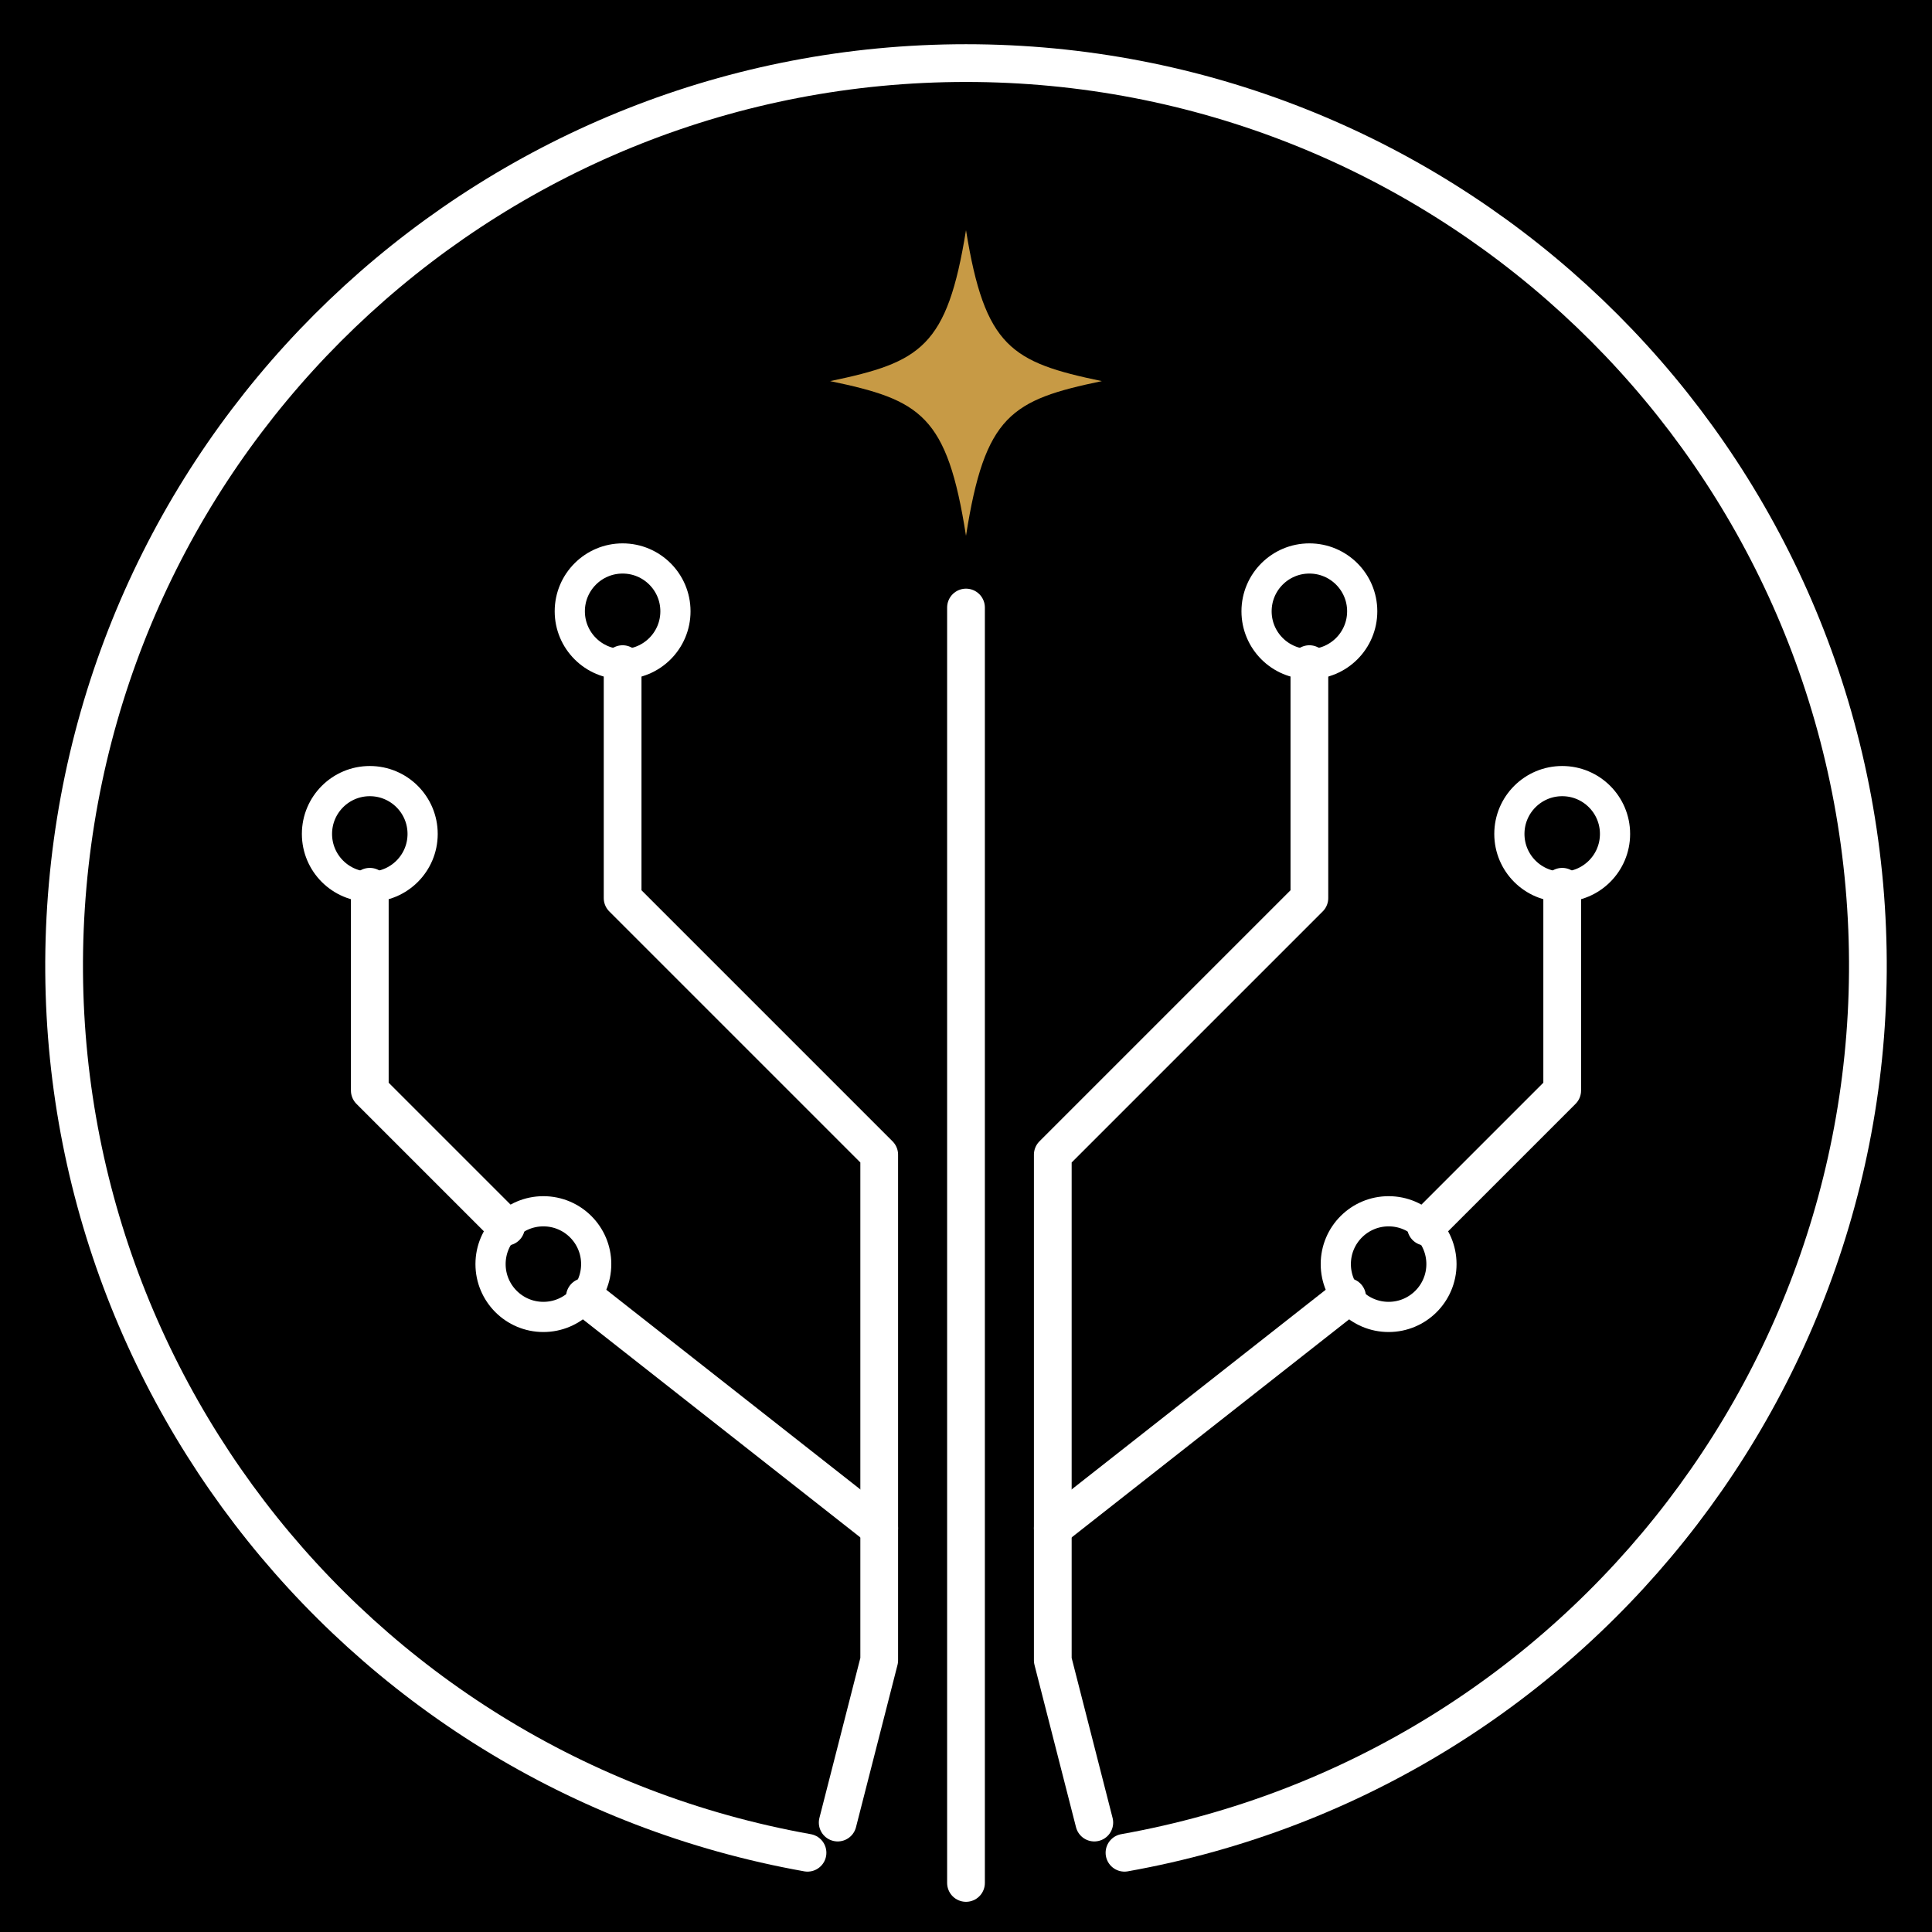
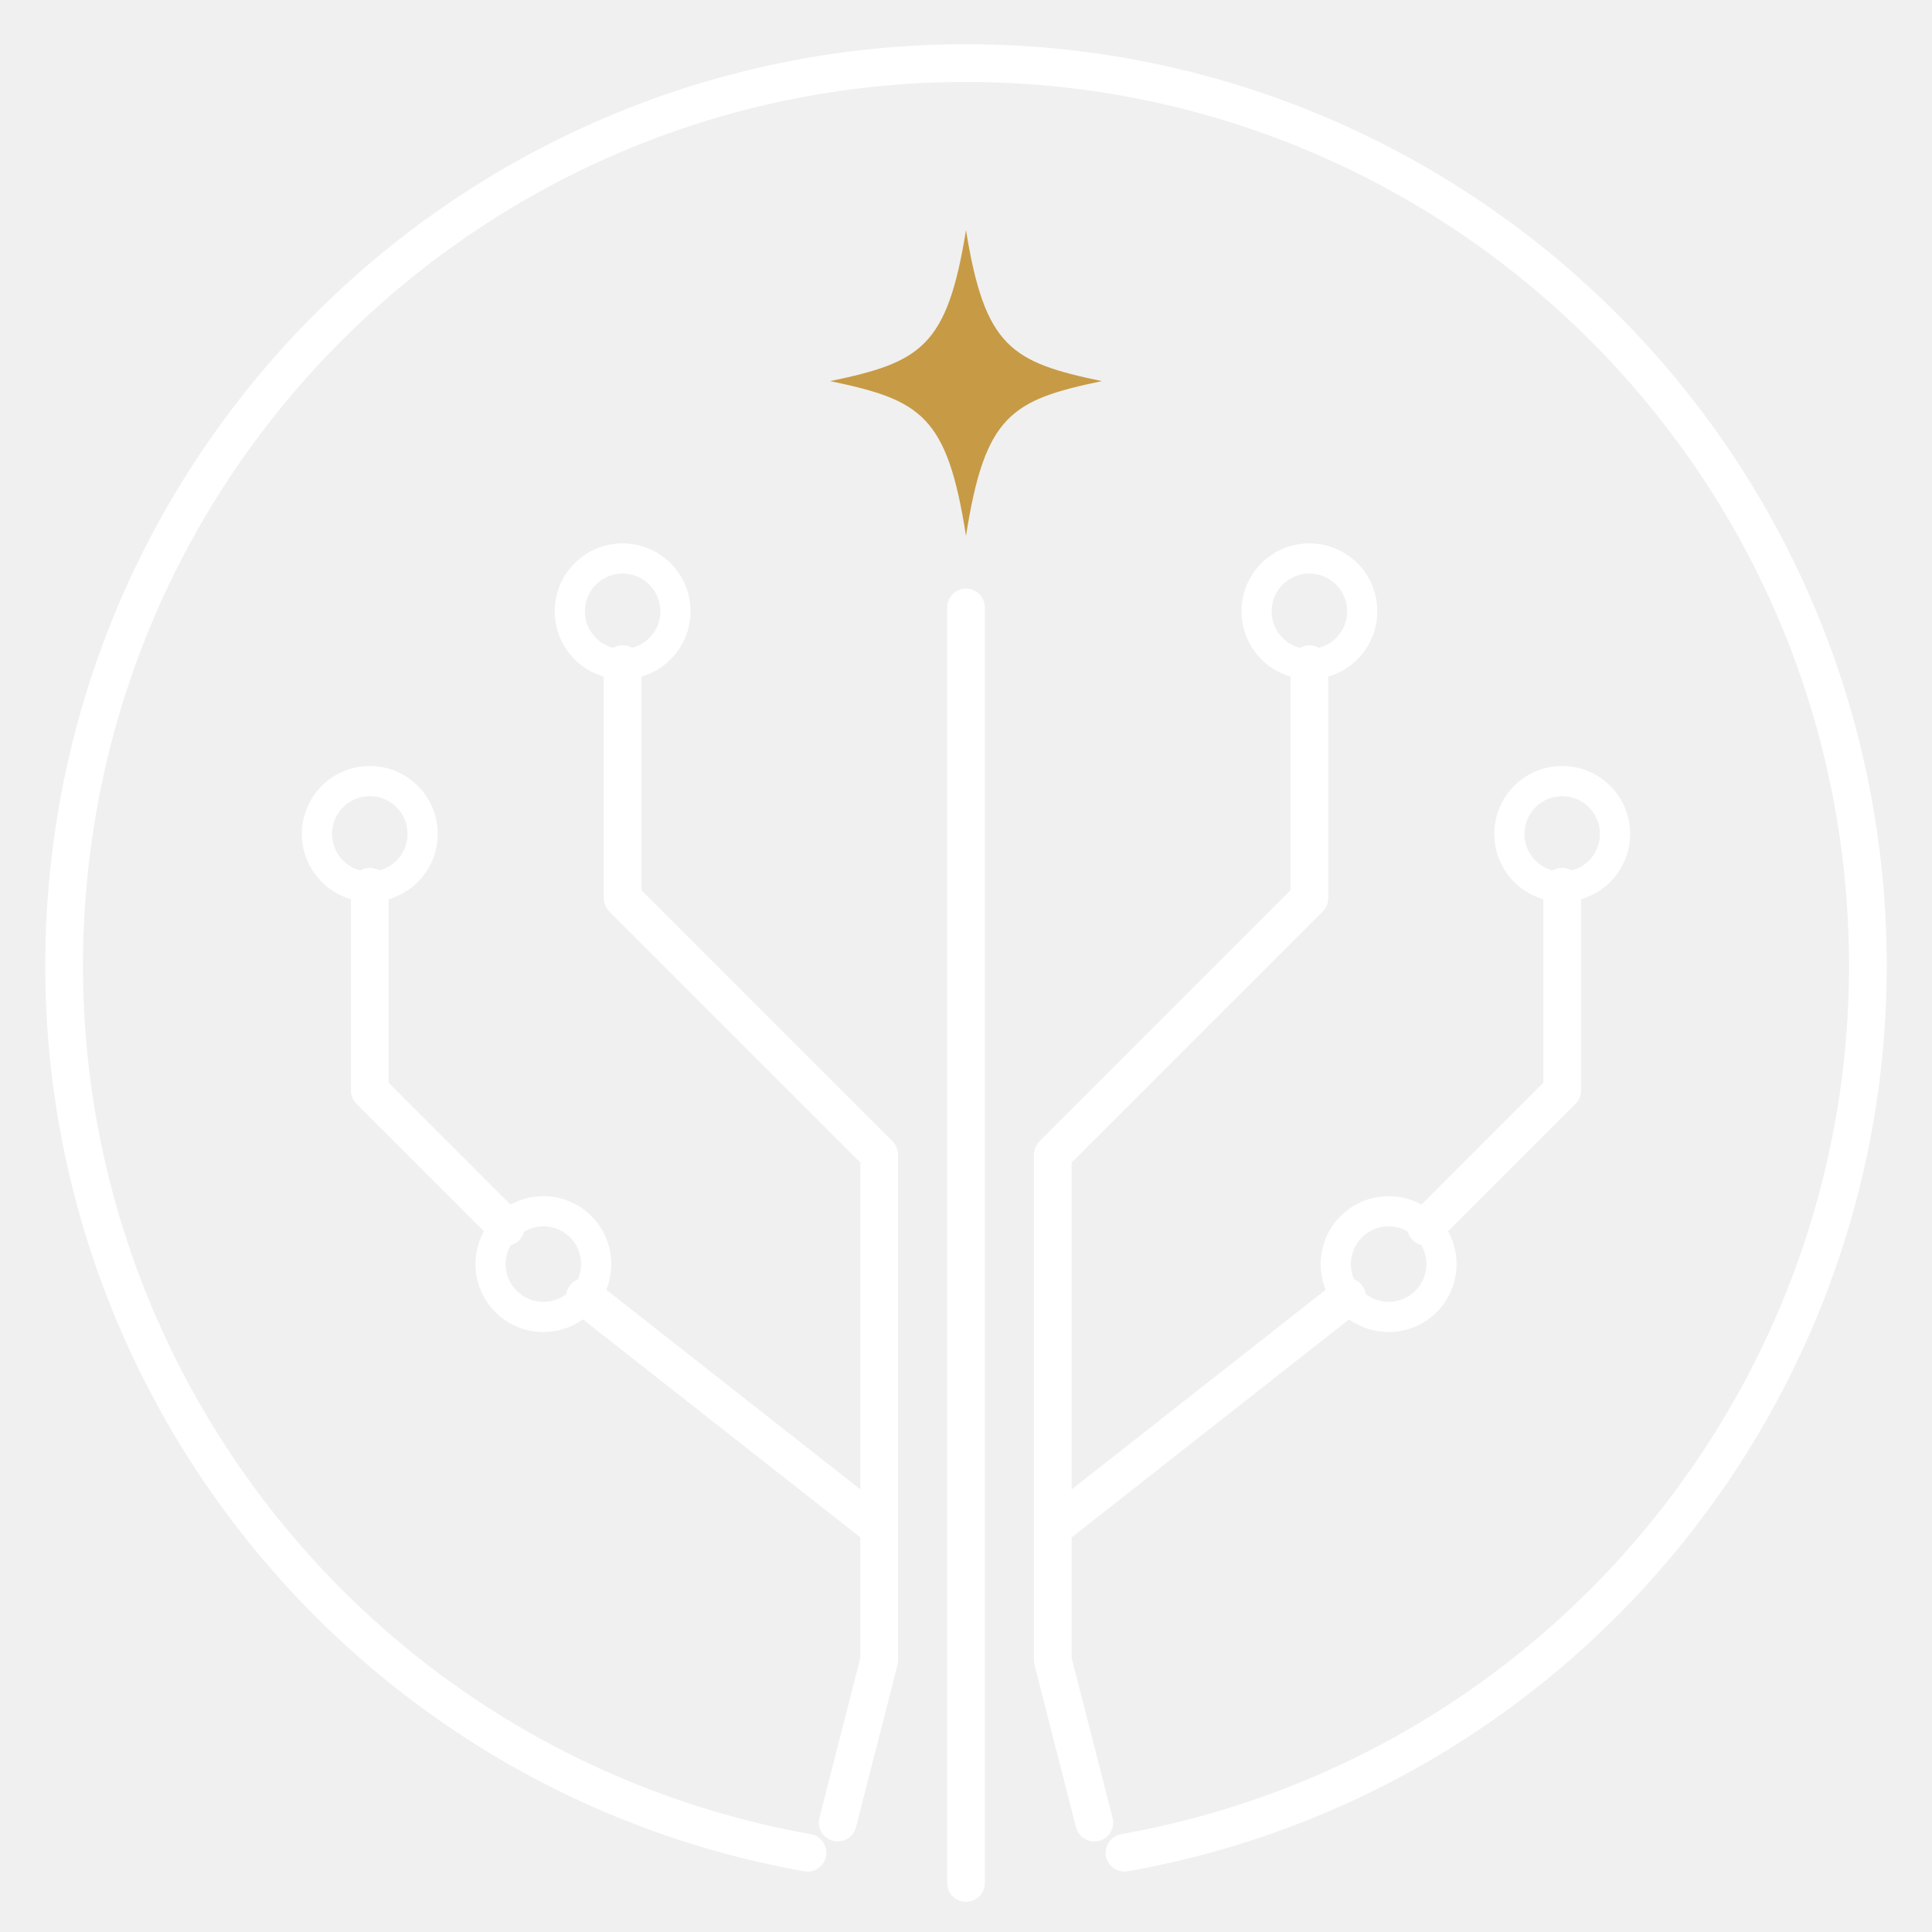
<svg xmlns="http://www.w3.org/2000/svg" viewBox="0 0 512 512" fill="none" role="img" aria-label="Eldrun">
-   <rect x="0" y="0" width="512" height="512" fill="#000000" />
  <g stroke="#FFFFFF" stroke-linecap="round" stroke-linejoin="round" fill="none">
    <path d="M 214 491 A 239 239 0 1 1 298 491" stroke-width="10" />
    <path d="M 256 161 L 256 499" stroke-width="10" />
    <path d="M 165 176 L 165 238 L 233 306 L 233 440 L 222 483" stroke-width="10" />
    <path d="M 98 235 L 98 289 L 134.1 325.1 M 155 343.7 L 233 405" stroke-width="10" />
    <circle cx="165" cy="162" r="14" stroke-width="8" />
    <circle cx="98" cy="221" r="14" stroke-width="8" />
    <circle cx="144" cy="335" r="14" stroke-width="8" />
    <path d="M 347 176 L 347 238 L 279 306 L 279 440 L 290 483" stroke-width="10" />
    <path d="M 414 235 L 414 289 L 377.9 325.1 M 357 343.7 L 279 405" stroke-width="10" />
    <circle cx="347" cy="162" r="14" stroke-width="8" />
    <circle cx="414" cy="221" r="14" stroke-width="8" />
    <circle cx="368" cy="335" r="14" stroke-width="8" />
  </g>
  <path d="M 256 61 C 261 92 268 96 292 101 C 268 106 261 110 256 142 C 251 110 244 106 220 101 C 244 96 251 92 256 61 Z" fill="#C79A45" />
</svg>
